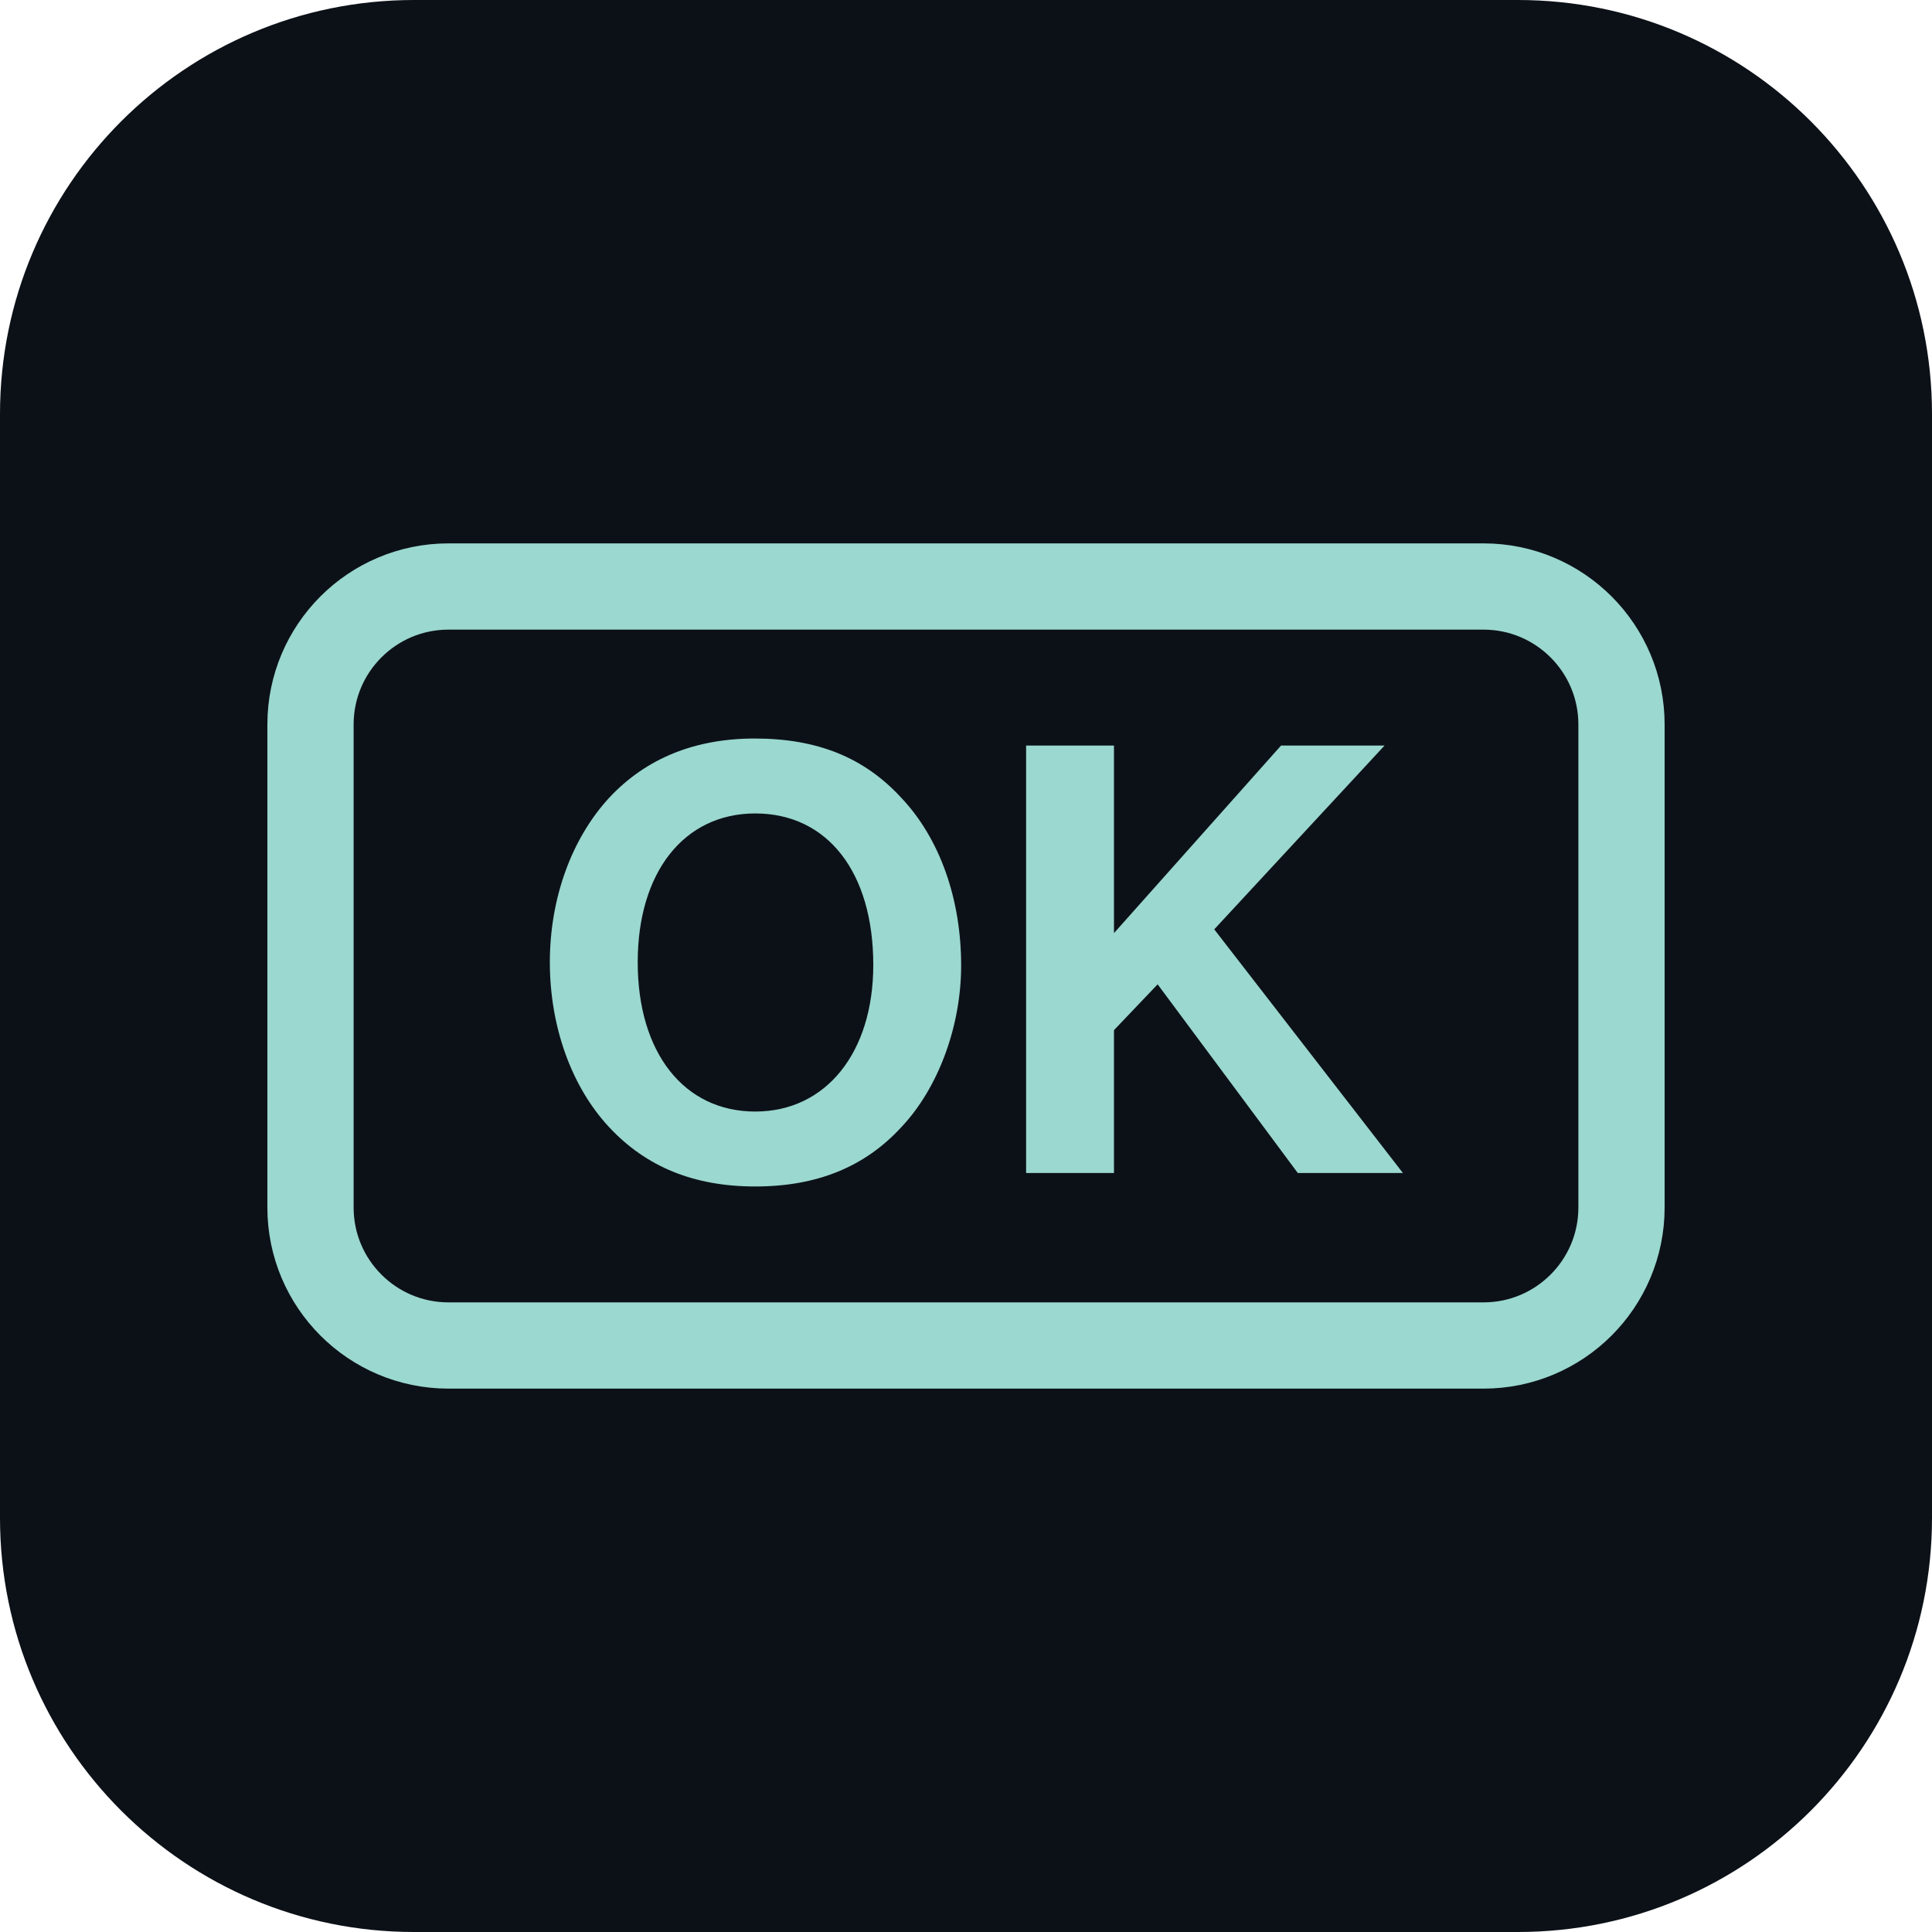
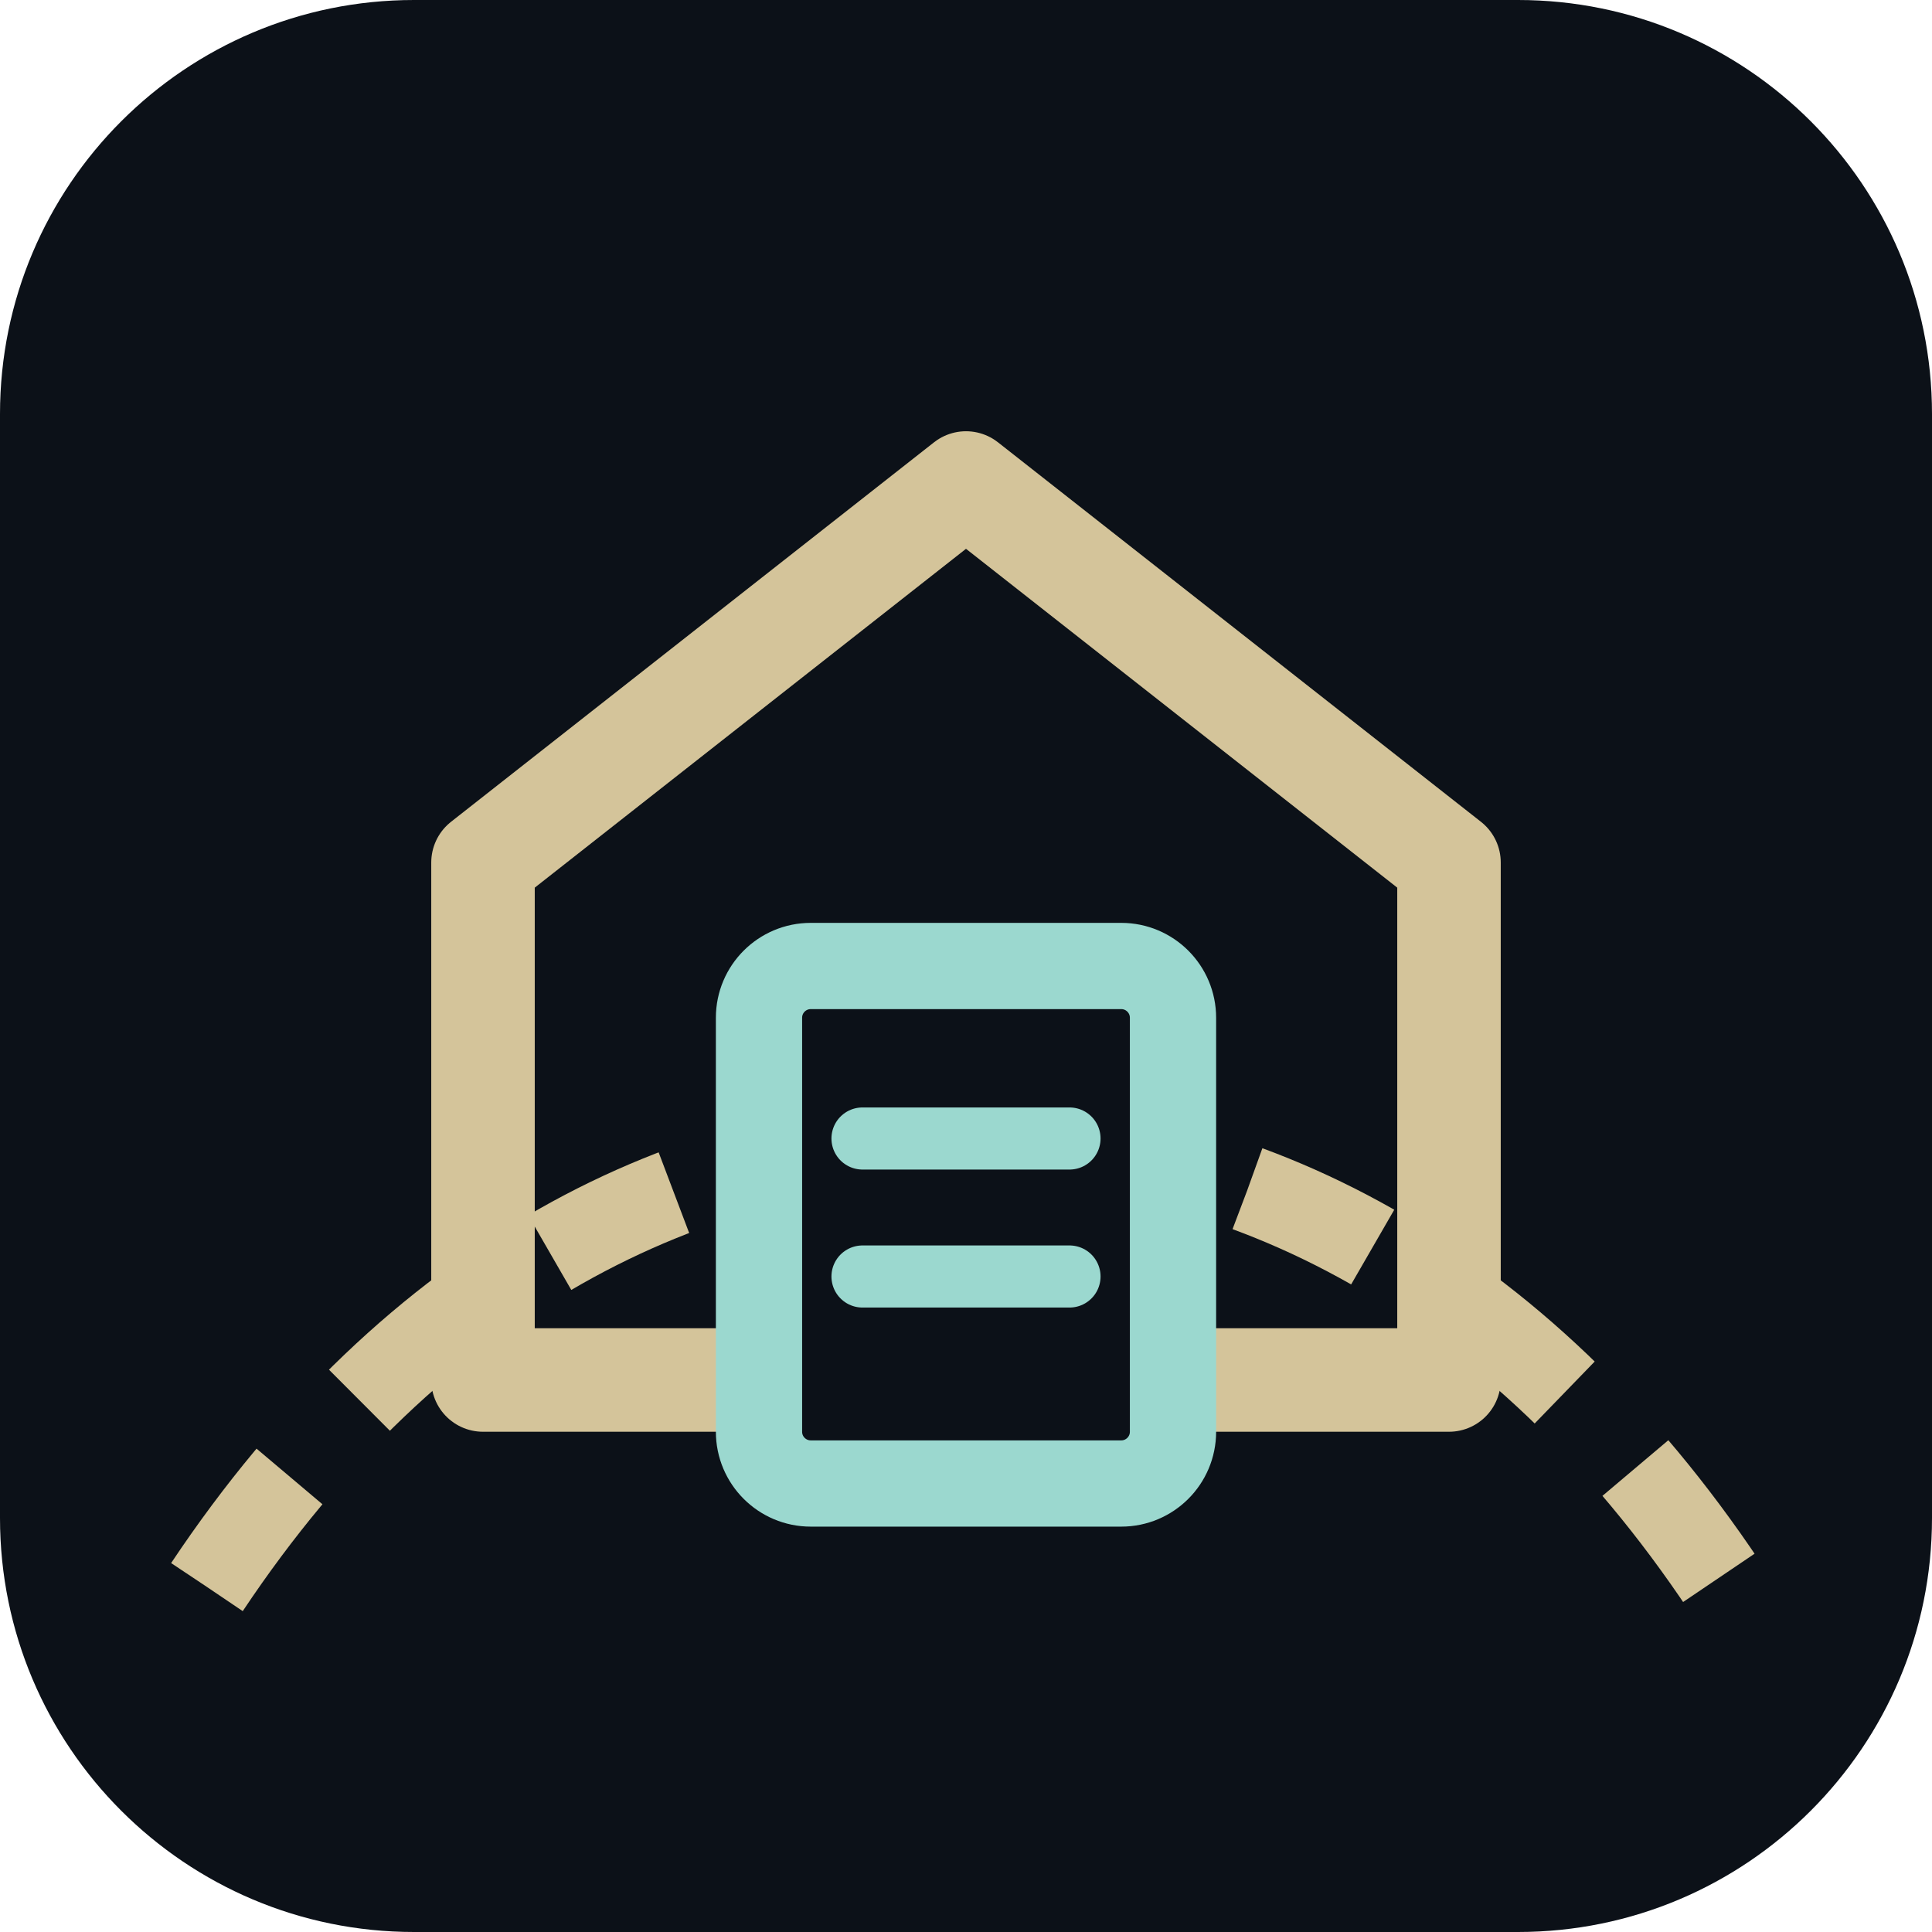
<svg xmlns="http://www.w3.org/2000/svg" viewBox="0 0 56 56" width="512" height="512" role="img" aria-label="RUNDOK Icon">
  <rect width="56" height="56" rx="12" fill="#0c1118" />
-   <rect x="9" y="17" width="38" height="22" rx="4" fill="none" stroke="#9bd8cf" stroke-width="2.5" />
-   <text x="28" y="34" text-anchor="middle" font-family="Geist, -apple-system, Helvetica, Arial, sans-serif" font-size="17" font-weight="700" fill="#9bd8cf">OK</text>
+   <path d="M14 40V25l14-11 14 11v15z" fill="none" stroke="#d4c49a" stroke-width="3" stroke-linejoin="round" />
+   <path d="M6 46c6-9 14-13 22-13s16 4 22 13" fill="none" stroke="#d4c49a" stroke-width="2.5" stroke-dasharray="4 3" />
+   <rect x="22" y="28" width="12" height="15" rx="1.5" fill="#0c1118" stroke="#9bd8cf" stroke-width="2.5" />
+   <path d="M25 33h6M25 37h6" stroke="#9bd8cf" stroke-width="1.8" stroke-linecap="round" />
</svg>
